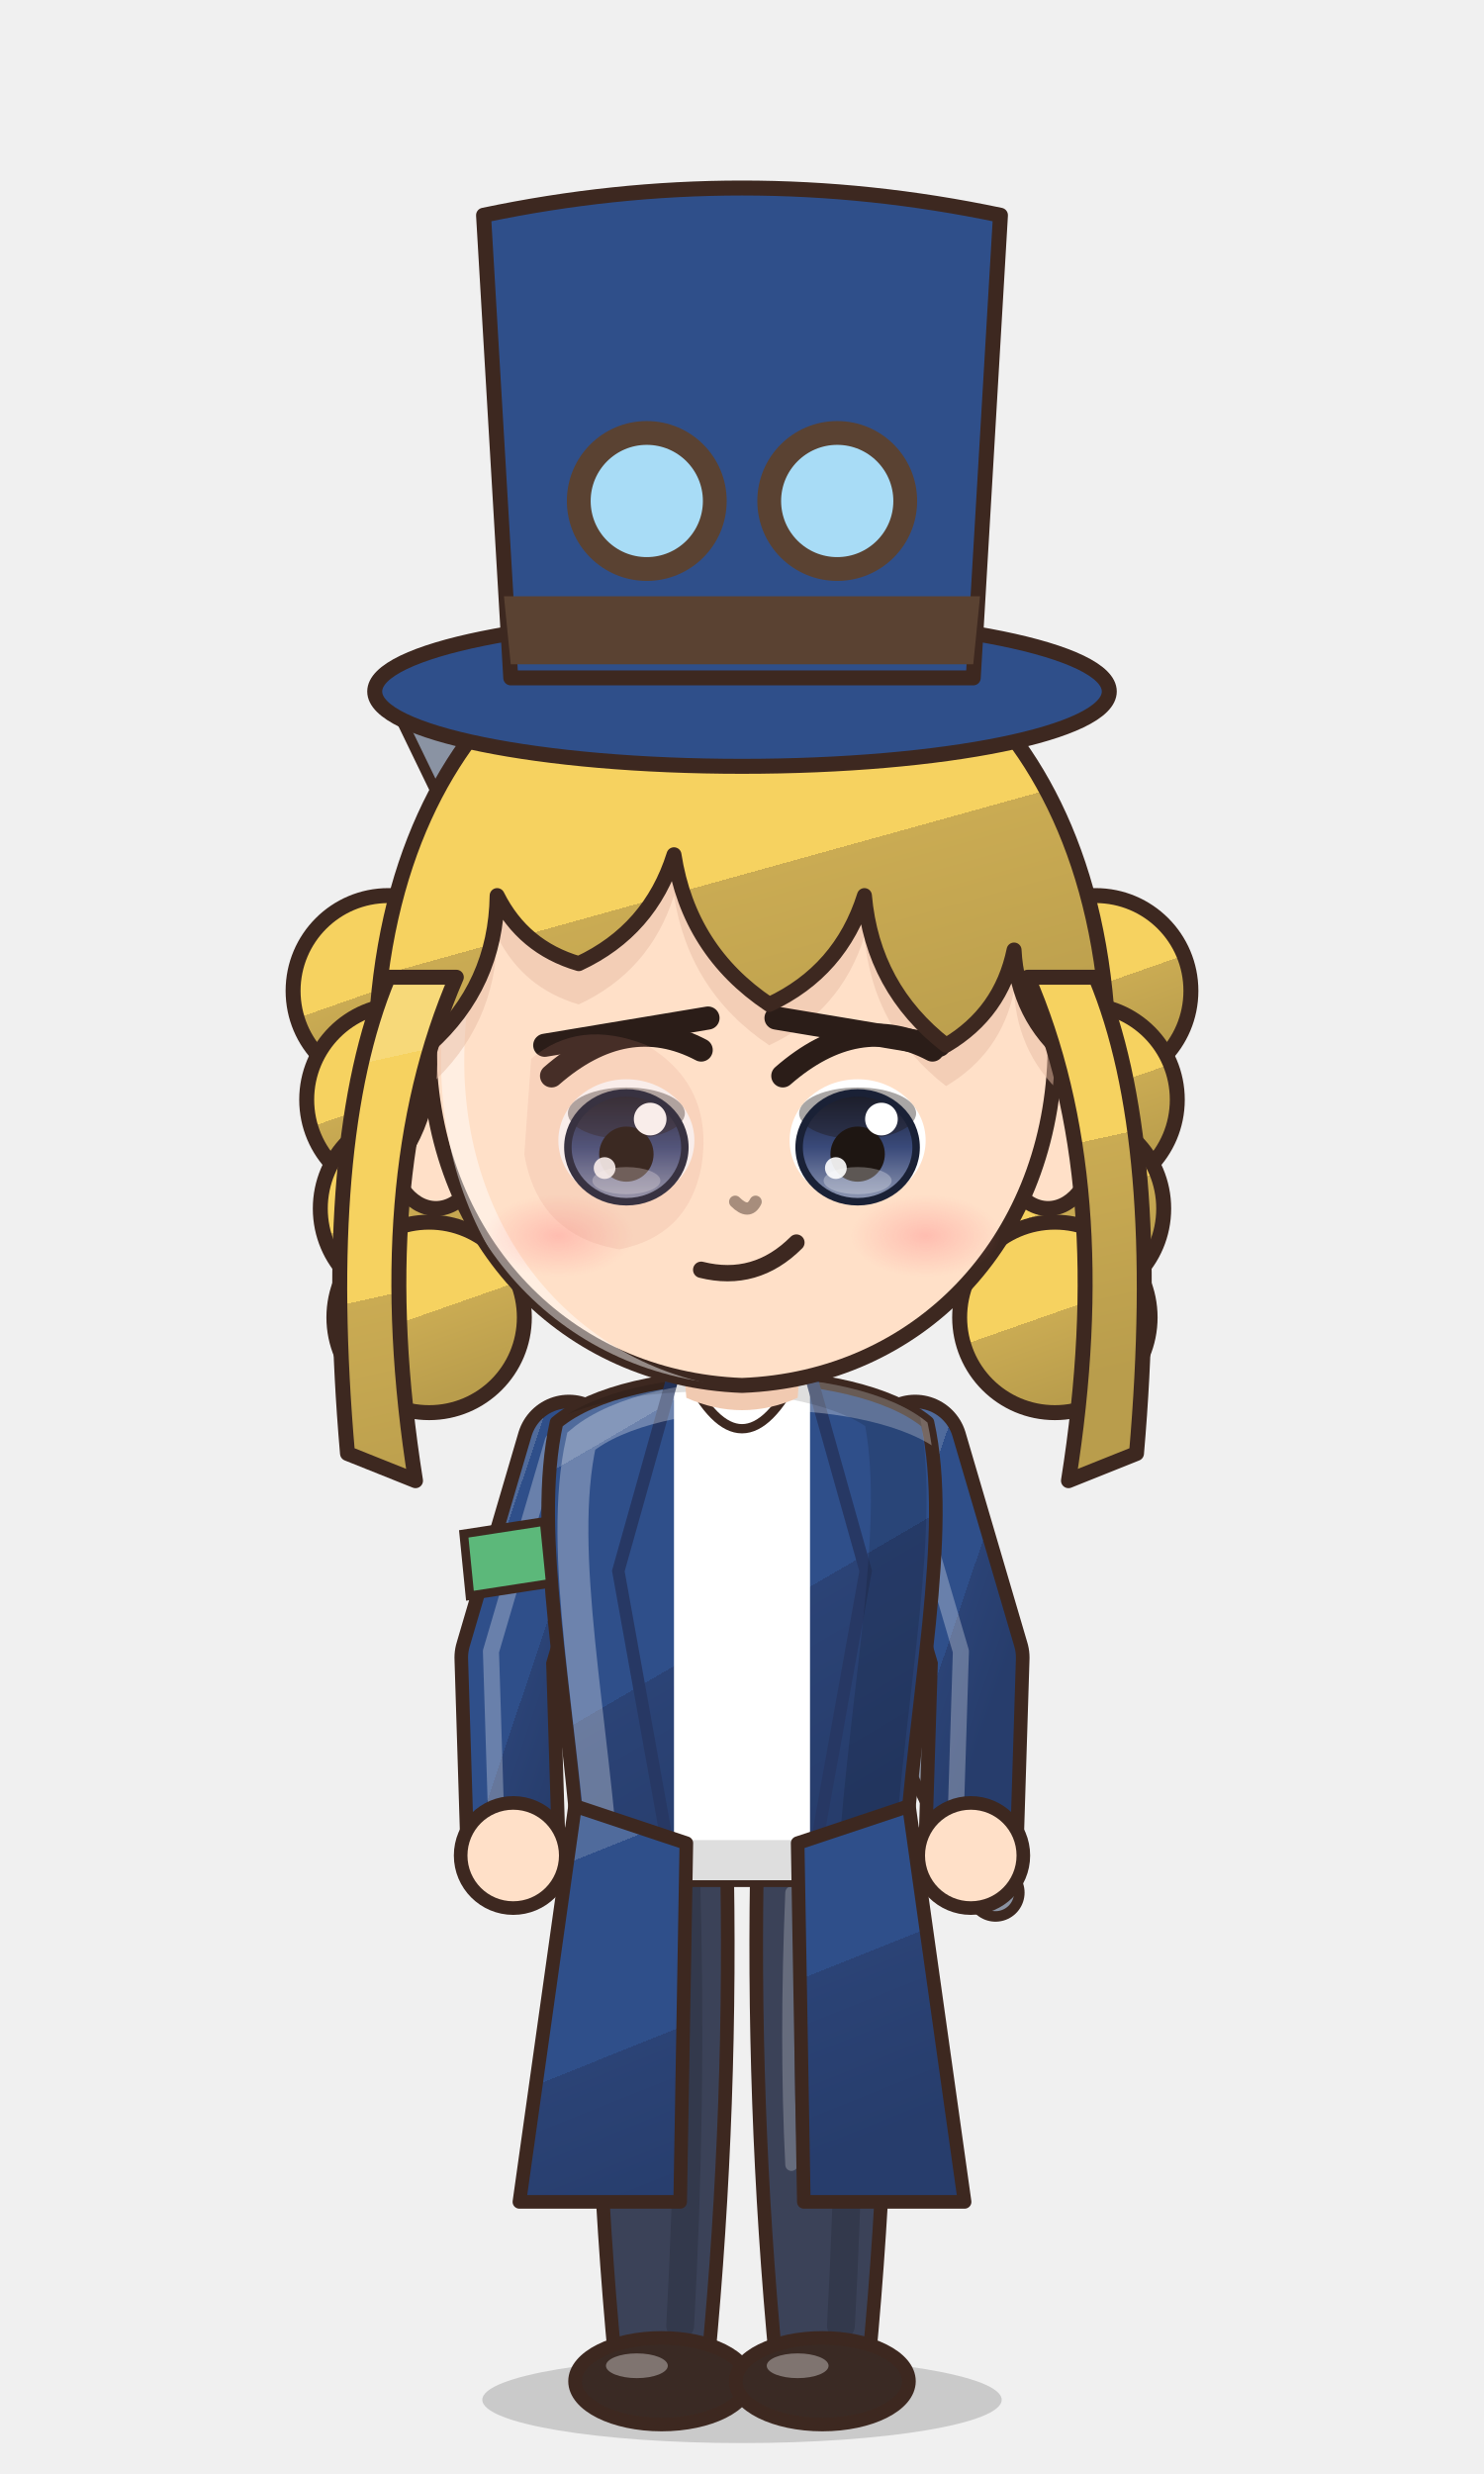
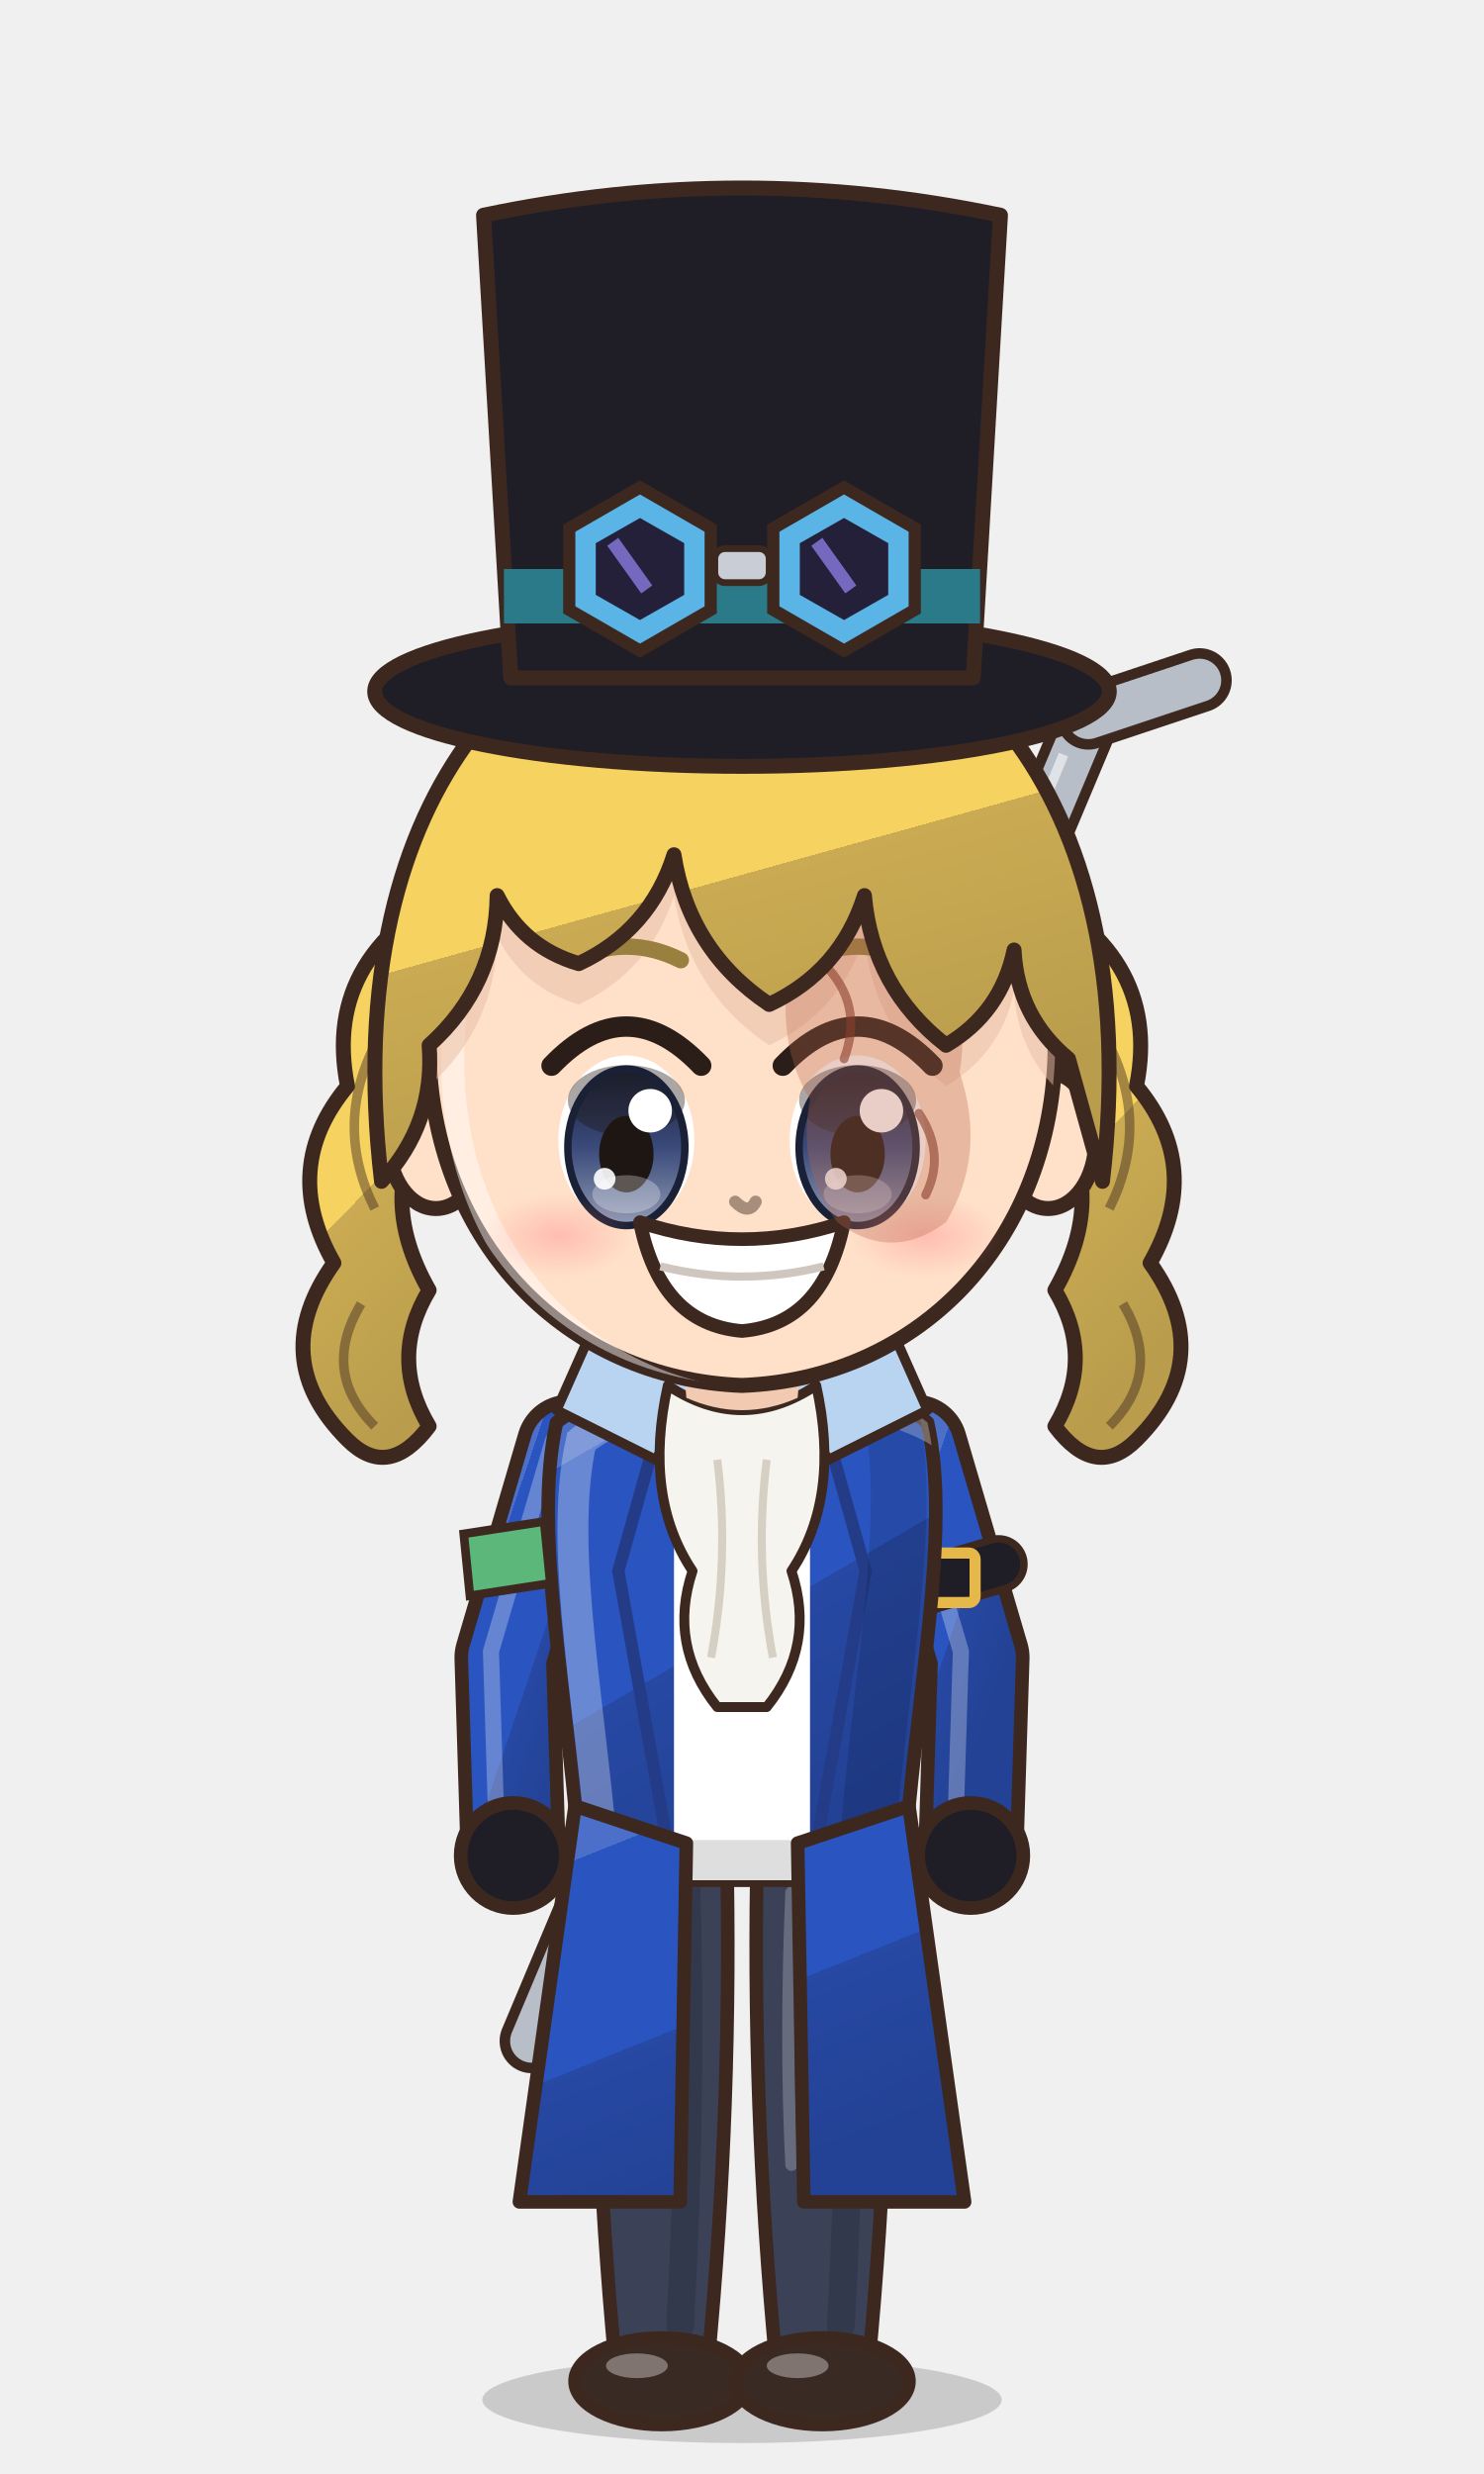
<svg xmlns="http://www.w3.org/2000/svg" viewBox="-120 -180 240 400" width="81.6" height="136.0">
  <defs>
    <linearGradient id="hair104" x1="0" y1="0" x2=".35" y2="1">
      <stop offset="0" stop-color="#f7d979" />
      <stop offset=".16" stop-color="#f7d979" />
      <stop offset=".16" stop-color="#f6d260" />
      <stop offset=".58" stop-color="#f6d260" />
      <stop offset=".58" stop-color="#caab53" />
      <stop offset="1" stop-color="#b99d4c" />
    </linearGradient>
    <radialGradient id="skin104" cx=".4" cy=".32" r=".85">
      <stop offset="0" stop-color="#ffe0c8" />
      <stop offset=".84" stop-color="#ffe0c8" />
      <stop offset=".84" stop-color="#f1cab1" />
      <stop offset="1" stop-color="#f1cab1" />
    </radialGradient>
    <linearGradient id="cloth104" x1="0" y1="0" x2=".45" y2="1">
-       <stop offset="0" stop-color="#506b9c" />
-       <stop offset=".16" stop-color="#506b9c" />
-       <stop offset=".16" stop-color="#2f4f8a" />
-       <stop offset=".6" stop-color="#2f4f8a" />
-       <stop offset=".6" stop-color="#2b4376" />
-       <stop offset="1" stop-color="#273d6c" />
+       <stop offset="0" stop-color="#4c70ca" />
+       <stop offset=".16" stop-color="#4c70ca" />
+       <stop offset=".16" stop-color="#2a55c0" />
+       <stop offset=".6" stop-color="#2a55c0" />
+       <stop offset=".6" stop-color="#2748a3" />
+       <stop offset="1" stop-color="#234295" />
    </linearGradient>
    <linearGradient id="iris104" x1="0" y1="0" x2="0" y2="1">
      <stop offset="0" stop-color="#1a2136" />
      <stop offset=".5" stop-color="#3a4a7a" />
      <stop offset="1" stop-color="#929bb5" />
    </linearGradient>
    <linearGradient id="gold104" x1="0" y1="0" x2="1" y2="1">
      <stop offset="0" stop-color="#f6d27a" />
      <stop offset=".55" stop-color="#d9a63a" />
      <stop offset="1" stop-color="#a8761e" />
    </linearGradient>
    <linearGradient id="steel104" x1="0" y1="0" x2="1" y2="1">
      <stop offset="0" stop-color="#e4e8ee" />
      <stop offset=".5" stop-color="#9aa3ad" />
      <stop offset="1" stop-color="#5a606a" />
    </linearGradient>
    <linearGradient id="beard104" x1="0" y1="0" x2="0" y2="1">
      <stop offset="0" stop-color="#e6e6ea" />
      <stop offset="1" stop-color="#b8b8c2" />
    </linearGradient>
    <radialGradient id="hawkiris104" cx=".45" cy=".4" r=".7">
      <stop offset="0" stop-color="#ffe27a" />
      <stop offset=".6" stop-color="#e8a52a" />
      <stop offset="1" stop-color="#9a5a12" />
    </radialGradient>
    <linearGradient id="straw104" x1="0" y1="0" x2=".3" y2="1">
      <stop offset="0" stop-color="#ffe7aa" />
      <stop offset=".16" stop-color="#ffe7aa" />
      <stop offset=".16" stop-color="#ffe39a" />
      <stop offset=".58" stop-color="#ffe39a" />
      <stop offset=".58" stop-color="#e9b456" />
      <stop offset="1" stop-color="#d6a54f" />
    </linearGradient>
    <radialGradient id="blush104">
      <stop offset="0" stop-color="#ff7f86" stop-opacity=".9" />
      <stop offset="1" stop-color="#ff7f86" stop-opacity="0" />
    </radialGradient>
    <clipPath id="face104">
      <path d="M -46,-4 C -47,-38 -25,-55 0,-55 C 25,-55 47,-38 46,-4 C 45,23 26,43 0,44 C -26,43 -45,23 -46,-4 Z" />
    </clipPath>
    <clipPath id="torso104">
      <path d="M -30,50 C -34,68 -28,94 -26,124 L 26,124 C 28,94 34,68 30,50 C 18,40 -18,40 -30,50 Z" />
    </clipPath>
  </defs>
  <ellipse cx="0" cy="208" rx="42" ry="7" fill="#000000" opacity=".16" />
  <g transform="translate(0,44.0) scale(1.100) translate(0,-44)">
-     <circle cx="-52" cy="-14" r="14" fill="url(#hair104)" stroke="#3d2820" stroke-width="2.2" stroke-linejoin="round" />
-     <circle cx="-50" cy="2" r="14" fill="url(#hair104)" stroke="#3d2820" stroke-width="2.2" stroke-linejoin="round" />
-     <circle cx="-48" cy="18" r="14" fill="url(#hair104)" stroke="#3d2820" stroke-width="2.2" stroke-linejoin="round" />
-     <circle cx="-46" cy="34" r="14" fill="url(#hair104)" stroke="#3d2820" stroke-width="2.2" stroke-linejoin="round" />
-     <circle cx="52" cy="-14" r="14" fill="url(#hair104)" stroke="#3d2820" stroke-width="2.2" stroke-linejoin="round" />
-     <circle cx="50" cy="2" r="14" fill="url(#hair104)" stroke="#3d2820" stroke-width="2.2" stroke-linejoin="round" />
-     <circle cx="48" cy="18" r="14" fill="url(#hair104)" stroke="#3d2820" stroke-width="2.2" stroke-linejoin="round" />
-     <circle cx="46" cy="34" r="14" fill="url(#hair104)" stroke="#3d2820" stroke-width="2.2" stroke-linejoin="round" />
+     <path d="M -40,-30 Q -62,-20 -58,0 Q -68,12 -60,26 Q -70,40 -58,52 Q -52,58 -46,50 Q -52,40 -46,30 Q -54,16 -46,4 Q -50,-12 -36,-18 Z" fill="url(#hair104)" stroke="#3d2820" stroke-width="2.2" stroke-linejoin="round" />
+     <path d="M -54,-6 Q -60,6 -54,18 M -56,32 Q -62,42 -54,50" stroke="#3d2820" stroke-width="1.4" fill="none" opacity=".45" />
+     <path d="M 40,-30 Q 62,-20 58,0 Q 68,12 60,26 Q 70,40 58,52 Q 52,58 46,50 Q 52,40 46,30 Q 54,16 46,4 Q 50,-12 36,-18 Z" fill="url(#hair104)" stroke="#3d2820" stroke-width="2.2" stroke-linejoin="round" />
+     <path d="M 54,-6 Q 60,6 54,18 M 56,32 Q 62,42 54,50" stroke="#3d2820" stroke-width="1.4" fill="none" opacity=".45" />
  </g>
  <g transform="translate(0,205) scale(1,1) translate(0,-205)">
-     <path d="M 41,126 L -52,-66" stroke="#3d2820" stroke-width="9.4" stroke-linecap="round" />
-     <path d="M 41,126 L -52,-66" stroke="#8a93a3" stroke-width="6" stroke-linecap="round" />
+     <path d="M -34,150 L 56,-64" stroke="#3d2820" stroke-width="10.4" stroke-linecap="round" />
+     <path d="M -34,150 L 56,-64" stroke="#b8bec8" stroke-width="7" stroke-linecap="round" />
+     <path d="M 56,-64 L 74,-70" stroke="#3d2820" stroke-width="10.4" stroke-linecap="round" />
+     <path d="M 56,-64 L 74,-70" stroke="#b8bec8" stroke-width="7" stroke-linecap="round" />
+     <path d="M -30,140 L 52,-58" stroke="#ffffff" stroke-width="1.6" opacity=".55" />
    <path d="M -23.5,118 Q -24.5,160.0 -20.5,202 L -5.5,202 Q -1.5,160.0 -2.5,118 Z" fill="#3b4258" stroke="#3d2820" stroke-width="2.2" stroke-linejoin="round" />
    <path d="M -9,124 Q -8,160 -10,196" stroke="#000000" stroke-width="4.5" fill="none" opacity=".14" stroke-linecap="round" />
    <path d="M -18,126 Q -19,150 -18,170" stroke="#ffffff" stroke-width="2" fill="none" opacity=".22" stroke-linecap="round" />
    <ellipse cx="-13" cy="205" rx="14" ry="7" fill="#3a2a24" stroke="#3d2820" stroke-width="2.2" stroke-linejoin="round" />
    <ellipse cx="-17" cy="202.5" rx="5" ry="2" fill="#ffffff" opacity=".35" />
    <path d="M 2.5,118 Q 1.5,160.0 5.5,202 L 20.5,202 Q 24.5,160.0 23.5,118 Z" fill="#3b4258" stroke="#3d2820" stroke-width="2.2" stroke-linejoin="round" />
    <path d="M 17,124 Q 18,160 16,196" stroke="#000000" stroke-width="4.5" fill="none" opacity=".14" stroke-linecap="round" />
    <path d="M 8,126 Q 7,150 8,170" stroke="#ffffff" stroke-width="2" fill="none" opacity=".22" stroke-linecap="round" />
    <ellipse cx="13" cy="205" rx="14" ry="7" fill="#3a2a24" stroke="#3d2820" stroke-width="2.2" stroke-linejoin="round" />
    <ellipse cx="9" cy="202.5" rx="5" ry="2" fill="#ffffff" opacity=".35" />
    <path d="M -28,54 L -38,88 L -37,120" stroke="#3d2820" stroke-width="17" fill="none" stroke-linecap="round" stroke-linejoin="round" />
    <path d="M -28,54 L -38,88 L -37,120" stroke="url(#cloth104)" stroke-width="12.6" fill="none" stroke-linecap="round" stroke-linejoin="round" />
    <path d="M -28,54 L -38,88 L -37,120" transform="translate(-2.6,-1)" stroke="#ffffff" stroke-width="2.6" fill="none" stroke-linecap="round" stroke-linejoin="round" opacity=".28" />
    <path d="M 28,54 L 38,88 L 37,120" stroke="#3d2820" stroke-width="17" fill="none" stroke-linecap="round" stroke-linejoin="round" />
    <path d="M 28,54 L 38,88 L 37,120" stroke="url(#cloth104)" stroke-width="12.6" fill="none" stroke-linecap="round" stroke-linejoin="round" />
    <path d="M 28,54 L 38,88 L 37,120" transform="translate(-2.6,-1)" stroke="#ffffff" stroke-width="2.6" fill="none" stroke-linecap="round" stroke-linejoin="round" opacity=".28" />
+     <path d="M 41.5,72.9 L 26.9,77.2" stroke="#3d2820" stroke-width="9.4" stroke-linecap="round" />
+     <path d="M 41.5,72.9 L 26.9,77.2" stroke="#1f1d26" stroke-width="7" stroke-linecap="round" />
+     <rect x="30.7" y="71.1" width="7" height="8" rx="1" fill="none" stroke="#e6b84a" stroke-width="1.8" />
    <path d="M -30,50 C -34,68 -28,94 -26,124 L 26,124 C 28,94 34,68 30,50 C 18,40 -18,40 -30,50 Z" fill="url(#cloth104)" stroke="#3d2820" stroke-width="2.2" stroke-linejoin="round" />
    <path d="M -11,42 L 11,42 L 11,124 L -11,124 Z" fill="#ffffff" />
-     <path d="M -11,42 L -20,74 L -11,124 M 11,42 L 20,74 L 11,124" stroke="#273864" stroke-width="2" fill="none" />
+     <path d="M -11,42 L -20,74 L -11,124 M 11,42 L 20,74 L 11,124" stroke="#243c88" stroke-width="2" fill="none" />
    <g clip-path="url(#torso104)">
      <path d="M -30,50 C -34,68 -28,94 -26,124 L 26,124 C 28,94 34,68 30,50 C 18,40 -18,40 -30,50 Z" transform="translate(4,3)" fill="none" stroke="#ffffff" stroke-width="5" opacity=".3" />
      <path d="M -30,50 C -34,68 -28,94 -26,124 L 26,124 C 28,94 34,68 30,50 C 18,40 -18,40 -30,50 Z" transform="translate(-6,-2)" fill="none" stroke="#000000" stroke-width="9" opacity=".13" />
    </g>
-     <path d="M -9,42 Q 0,60 9,42 Q 0,48 -9,42 Z" fill="#ffffff" stroke="#3d2820" stroke-width="1.5" />
+     <path d="M -6,44 L -22,30 L -30,48 L -14,56 Z" fill="#b8d4f0" stroke="#3d2820" stroke-width="1.6" stroke-linejoin="round" />
+     <path d="M 6,44 L 22,30 L 30,48 L 14,56 Z" fill="#b8d4f0" stroke="#3d2820" stroke-width="1.6" stroke-linejoin="round" />
+     <path d="M -12,44 Q 0,52 12,44 Q 16,62 8,74 Q 12,86 4,96 L -4,96 Q -12,86 -8,74 Q -16,62 -12,44 Z" fill="#f6f4ee" stroke="#3d2820" stroke-width="1.6" stroke-linejoin="round" />
+     <path d="M -4,56 Q -2,72 -5,88 M 4,56 Q 2,72 5,88" stroke="#d6d0c4" stroke-width="1.3" fill="none" />
    <path d="M -27,112 L -36,176 L -10,176 L -9,118 Z M 27,112 L 36,176 L 10,176 L 9,118 Z" fill="url(#cloth104)" stroke="#3d2820" stroke-width="2.2" stroke-linejoin="round" />
-     <circle cx="-37" cy="120" r="8.5" fill="url(#skin104)" stroke="#3d2820" stroke-width="2.2" />
-     <circle cx="37" cy="120" r="8.5" fill="url(#skin104)" stroke="#3d2820" stroke-width="2.2" />
+     <circle cx="-37" cy="120" r="8.5" fill="#1f1d26" stroke="#3d2820" stroke-width="2.2" />
+     <circle cx="37" cy="120" r="8.5" fill="#1f1d26" stroke="#3d2820" stroke-width="2.2" />
    <path d="M -45,68 L -32,66 L -31,76 L -44,78 Z" fill="#5cb87a" stroke="#3d2820" stroke-width="1.4" />
    <path d="M -10,34 L 10,34 L 9,46 Q 0,50 -9,46 Z" fill="#f1cab1" />
  </g>
  <g transform="translate(0,44.0) scale(1.100) translate(0,-44)">
    <ellipse cx="-45" cy="8" rx="7" ry="10" fill="url(#skin104)" stroke="#3d2820" stroke-width="2.2" stroke-linejoin="round" />
    <ellipse cx="45" cy="8" rx="7" ry="10" fill="url(#skin104)" stroke="#3d2820" stroke-width="2.2" stroke-linejoin="round" />
    <path d="M -46,-4 C -47,-38 -25,-55 0,-55 C 25,-55 47,-38 46,-4 C 45,23 26,43 0,44 C -26,43 -45,23 -46,-4 Z" fill="url(#skin104)" stroke="#3d2820" stroke-width="2.2" stroke-linejoin="round" />
    <g clip-path="url(#face104)">
      <path d="M -46,-4 C -47,-38 -25,-55 0,-55 C 25,-55 47,-38 46,-4 C 45,23 26,43 0,44 C -26,43 -45,23 -46,-4 Z" transform="translate(3.5,2.5)" fill="none" stroke="#ffffff" stroke-width="3.4" opacity=".45" />
    </g>
    <g clip-path="url(#face104)">
      <path d="M -53,14 C -60,-46 -28,-72 0,-72 C 28,-72 60,-46 53,14 L 48,-4 Q 40.5,-10.2 40,-20 Q 38.1,-10.8 30,-6 Q 19.2,-14.4 18,-28 Q 14.5,-16.9 4,-12 Q -7.8,-19.9 -10,-34 Q -13.5,-22.9 -24,-18 Q -32.2,-20.4 -36,-28 Q -36.2,-14.8 -46,-6 Q -45.1,5.5 -53,14 Z" transform="translate(0,6)" fill="#e7bca4" opacity=".5" />
    </g>
-     <ellipse cx="-17" cy="8" rx="10" ry="9" fill="#ffffff" />
-     <ellipse cx="-17" cy="9" rx="8.6" ry="8" fill="url(#iris104)" />
-     <ellipse cx="-17" cy="4.0" rx="8.6" ry="3.8" fill="#1e1612" opacity=".38" />
-     <ellipse cx="-17" cy="9" rx="8.6" ry="8" fill="none" stroke="#1a2136" stroke-width="1.1" />
-     <ellipse cx="-17" cy="10" rx="4" ry="4.05" fill="#1e1612" />
-     <ellipse cx="-17" cy="13.9" rx="5" ry="2.0" fill="#ffffff" opacity=".28" />
-     <circle cx="-13.5" cy="4.85" r="2.4" fill="#ffffff" />
-     <circle cx="-20.2" cy="12.05" r="1.6" fill="#ffffff" opacity=".9" />
-     <path d="M -28,-1.5 Q -17,-11.1 -6,-5.3" stroke="#2b1d18" stroke-width="3.4" fill="none" stroke-linecap="round" />
-     <path d="M -29,-6 L -5,-10" stroke="#2b1d18" stroke-width="3.4" stroke-linecap="round" />
-     <ellipse cx="17" cy="8" rx="10" ry="9" fill="#ffffff" />
-     <ellipse cx="17" cy="9" rx="8.6" ry="8" fill="url(#iris104)" />
-     <ellipse cx="17" cy="4.0" rx="8.6" ry="3.8" fill="#1e1612" opacity=".38" />
-     <ellipse cx="17" cy="9" rx="8.6" ry="8" fill="none" stroke="#1a2136" stroke-width="1.1" />
-     <ellipse cx="17" cy="10" rx="4" ry="4.05" fill="#1e1612" />
-     <ellipse cx="17" cy="13.9" rx="5" ry="2.0" fill="#ffffff" opacity=".28" />
-     <circle cx="20.5" cy="4.85" r="2.4" fill="#ffffff" />
-     <circle cx="13.8" cy="12.05" r="1.6" fill="#ffffff" opacity=".9" />
-     <path d="M 6,-1.5 Q 17,-11.1 28,-5.3" stroke="#2b1d18" stroke-width="3.4" fill="none" stroke-linecap="round" />
-     <path d="M 5,-10 L 29,-6" stroke="#2b1d18" stroke-width="3.4" stroke-linecap="round" />
-     <path d="M -6,27 Q 2,29 8,23" stroke="#3d2820" stroke-width="2.4" fill="none" stroke-linecap="round" />
+     <ellipse cx="-17" cy="8" rx="10" ry="12.5" fill="#ffffff" />
+     <ellipse cx="-17" cy="9" rx="8.6" ry="11.5" fill="url(#iris104)" />
+     <ellipse cx="-17" cy="2.1" rx="8.6" ry="5.2" fill="#1e1612" opacity=".38" />
+     <ellipse cx="-17" cy="9" rx="8.6" ry="11.5" fill="none" stroke="#1a2136" stroke-width="1.1" />
+     <ellipse cx="-17" cy="10" rx="4" ry="5.625" fill="#1e1612" />
+     <ellipse cx="-17" cy="15.9" rx="5" ry="2.8" fill="#ffffff" opacity=".28" />
+     <circle cx="-13.5" cy="3.625" r="3.2" fill="#ffffff" />
+     <circle cx="-20.2" cy="13.625" r="1.6" fill="#ffffff" opacity=".9" />
+     <path d="M -28,-3.0 Q -17,-14.5 -6,-3.0" stroke="#2b1d18" stroke-width="3" fill="none" stroke-linecap="round" />
+     <path d="M -25,-18.5 Q -17,-22.5 -9,-18.5" stroke="#9a803f" stroke-width="2.4" fill="none" stroke-linecap="round" />
+     <ellipse cx="17" cy="8" rx="10" ry="12.5" fill="#ffffff" />
+     <ellipse cx="17" cy="9" rx="8.6" ry="11.5" fill="url(#iris104)" />
+     <ellipse cx="17" cy="2.1" rx="8.6" ry="5.2" fill="#1e1612" opacity=".38" />
+     <ellipse cx="17" cy="9" rx="8.6" ry="11.5" fill="none" stroke="#1a2136" stroke-width="1.1" />
+     <ellipse cx="17" cy="10" rx="4" ry="5.625" fill="#1e1612" />
+     <ellipse cx="17" cy="15.9" rx="5" ry="2.8" fill="#ffffff" opacity=".28" />
+     <circle cx="20.5" cy="3.625" r="3.2" fill="#ffffff" />
+     <circle cx="13.8" cy="13.625" r="1.6" fill="#ffffff" opacity=".9" />
+     <path d="M 6,-3.0 Q 17,-14.5 28,-3.0" stroke="#2b1d18" stroke-width="3" fill="none" stroke-linecap="round" />
+     <path d="M 9,-18.5 Q 17,-22.5 25,-18.5" stroke="#9a803f" stroke-width="2.4" fill="none" stroke-linecap="round" />
+     <path d="M -15,20 Q 0,25 15,20 Q 12,35 0,36 Q -12,35 -15,20 Z" fill="#ffffff" stroke="#3d2820" stroke-width="2" stroke-linejoin="round" />
+     <path d="M -12,26.5 Q 0,29.5 12,26.5" stroke="#cfc6c0" stroke-width="1.2" fill="none" />
    <ellipse cx="-27" cy="22" rx="11" ry="6" fill="url(#blush104)" opacity="0.40" />
    <ellipse cx="27" cy="22" rx="11" ry="6" fill="url(#blush104)" opacity="0.40" />
    <path d="M -1,17 Q 1,19 2,17" stroke="#a78d7c" stroke-width="1.8" fill="none" stroke-linecap="round" />
-     <path d="M -31,-4 Q -24,-10 -14,-6 Q -4,0 -6,12 Q -8,22 -18,24 Q -30,22 -32,10 Z" fill="#d88a7a" opacity=".16" />
+     <path d="M 8,-22 Q 16,-30 26,-24 Q 34,-14 32,-2 Q 36,10 30,20 Q 22,26 14,20 Q 8,12 10,2 Q 4,-8 8,-22 Z" fill="#b8644a" opacity=".32" />
+     <path d="M 12,-18 Q 18,-12 15,-4 M 26,4 Q 30,10 27,16" stroke="#8a3e2c" stroke-width="1.3" fill="none" opacity=".6" stroke-linecap="round" />
    <path d="M -53,14 C -60,-46 -28,-72 0,-72 C 28,-72 60,-46 53,14 L 48,-4 Q 40.5,-10.2 40,-20 Q 38.1,-10.8 30,-6 Q 19.2,-14.4 18,-28 Q 14.5,-16.9 4,-12 Q -7.8,-19.9 -10,-34 Q -13.5,-22.9 -24,-18 Q -32.2,-20.4 -36,-28 Q -36.2,-14.8 -46,-6 Q -45.1,5.5 -53,14 Z" fill="url(#hair104)" stroke="#3d2820" stroke-width="2.2" stroke-linejoin="round" />
-     <path d="M 42,-16 Q 55,14 48,58 L 58,54 Q 62,8 52,-16 Z M -42,-16 Q -55,14 -48,58 L -58,54 Q -62,8 -52,-16 Z" fill="url(#hair104)" stroke="#3d2820" stroke-width="2.2" stroke-linejoin="round" />
-     <ellipse cx="0" cy="-58" rx="54" ry="11" fill="#2f4f8a" stroke="#3d2820" stroke-width="2.2" stroke-linejoin="round" />
-     <path d="M -34,-60 L -38,-128 Q 0,-136 38,-128 L 34,-60 Z" fill="#2f4f8a" stroke="#3d2820" stroke-width="2.2" stroke-linejoin="round" />
-     <path d="M -35,-72 L 35,-72 L 34,-62 L -34,-62 Z" fill="#5a4232" />
-     <circle cx="-14" cy="-86" r="10" fill="#a8dcf6" stroke="#5a4232" stroke-width="3.5" />
-     <circle cx="14" cy="-86" r="10" fill="#a8dcf6" stroke="#5a4232" stroke-width="3.5" />
+     <ellipse cx="0" cy="-58" rx="54" ry="11" fill="#1f1d26" stroke="#3d2820" stroke-width="2.2" stroke-linejoin="round" />
+     <path d="M -34,-60 L -38,-128 Q 0,-136 38,-128 L 34,-60 Z" fill="#1f1d26" stroke="#3d2820" stroke-width="2.2" stroke-linejoin="round" />
+     <path d="M -35,-76 L 35,-76 L 35,-68 L -35,-68 Z" fill="#2a7a8a" />
+     <polygon points="-4.6,-70.0 -15.0,-64.0 -25.4,-70.0 -25.4,-82.0 -15.0,-88.0 -4.6,-82.0" fill="#5ab4e6" stroke="#3d2820" stroke-width="1.8" />
+     <polygon points="-8.5,-72.2 -15.0,-68.5 -21.5,-72.2 -21.5,-79.8 -15.0,-83.5 -8.5,-79.8" fill="#24203a" />
+     <path d="M -19,-80 L -14,-73" stroke="#8a7ae0" stroke-width="2" opacity=".8" />
+     <polygon points="25.4,-70.0 15.0,-64.0 4.6,-70.0 4.6,-82.0 15.0,-88.0 25.4,-82.0" fill="#5ab4e6" stroke="#3d2820" stroke-width="1.8" />
+     <polygon points="21.5,-72.2 15.0,-68.5 8.5,-72.2 8.5,-79.8 15.0,-83.5 21.5,-79.8" fill="#24203a" />
+     <path d="M 11,-80 L 16,-73" stroke="#8a7ae0" stroke-width="2" opacity=".8" />
+     <rect x="-4" y="-79" width="8" height="5" rx="1.5" fill="#c9ced6" stroke="#3d2820" stroke-width="1" />
  </g>
  <g transform="translate(0,205) scale(1,1) translate(0,-205)" />
</svg>
